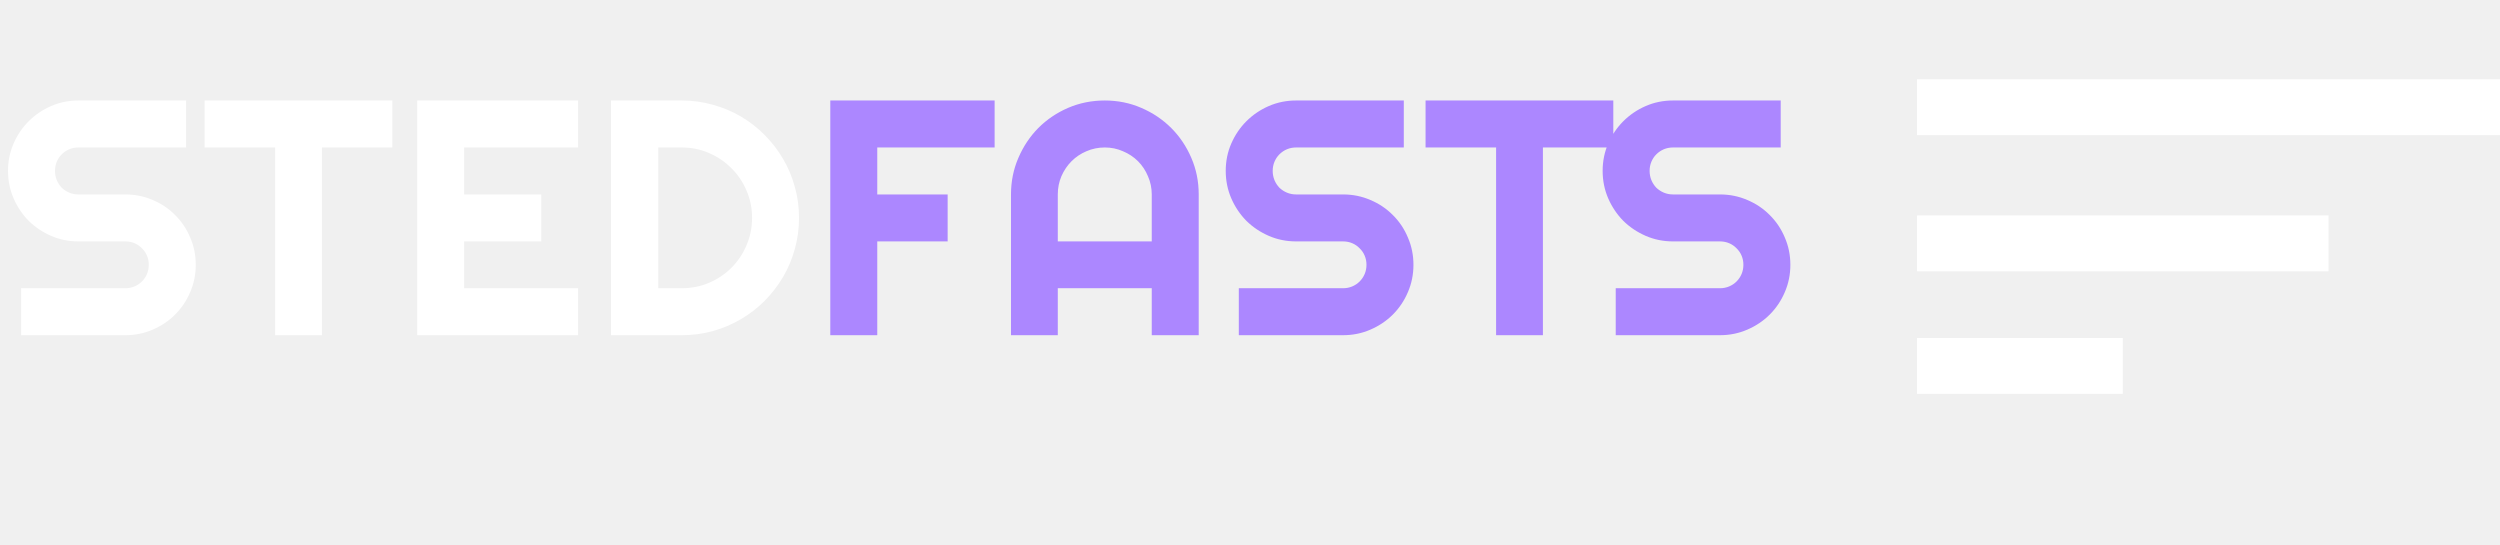
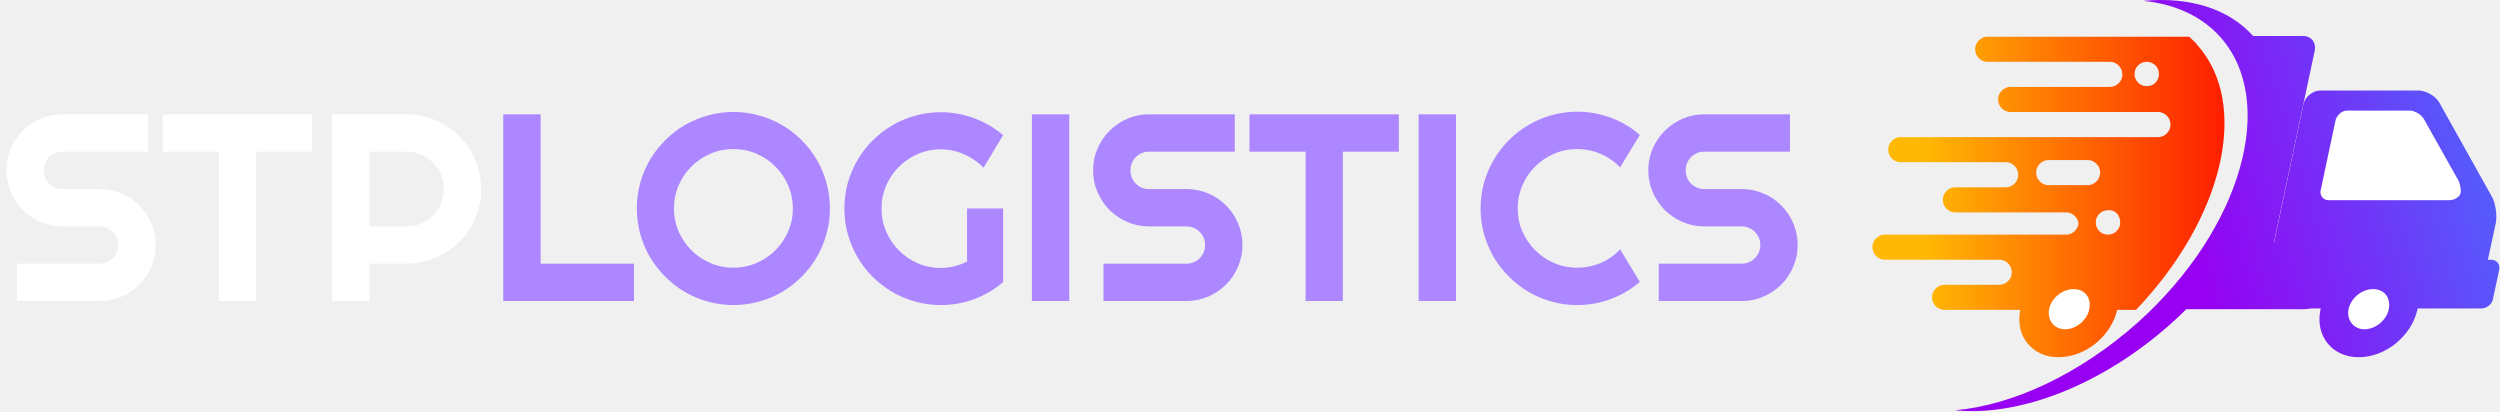
- <svg xmlns="http://www.w3.org/2000/svg" width="179" height="39" viewBox="0 0 179 39" fill="none">
-   <path d="M0.574 12.234C0.574 11.539 0.707 10.887 0.973 10.277C1.238 9.668 1.598 9.137 2.051 8.684C2.512 8.223 3.047 7.859 3.656 7.594C4.266 7.328 4.918 7.195 5.613 7.195H13.324V10.559H5.613C5.379 10.559 5.16 10.602 4.957 10.688C4.754 10.773 4.574 10.895 4.418 11.051C4.27 11.199 4.152 11.375 4.066 11.578C3.98 11.781 3.938 12 3.938 12.234C3.938 12.469 3.98 12.691 4.066 12.902C4.152 13.105 4.27 13.285 4.418 13.441C4.574 13.59 4.754 13.707 4.957 13.793C5.16 13.879 5.379 13.922 5.613 13.922H8.977C9.672 13.922 10.324 14.055 10.934 14.32C11.551 14.578 12.086 14.938 12.539 15.398C13 15.852 13.359 16.387 13.617 17.004C13.883 17.613 14.016 18.266 14.016 18.961C14.016 19.656 13.883 20.309 13.617 20.918C13.359 21.527 13 22.062 12.539 22.523C12.086 22.977 11.551 23.336 10.934 23.602C10.324 23.867 9.672 24 8.977 24H1.512V20.637H8.977C9.211 20.637 9.43 20.594 9.633 20.508C9.836 20.422 10.012 20.305 10.16 20.156C10.316 20 10.438 19.82 10.523 19.617C10.609 19.414 10.652 19.195 10.652 18.961C10.652 18.727 10.609 18.508 10.523 18.305C10.438 18.102 10.316 17.926 10.16 17.777C10.012 17.621 9.836 17.5 9.633 17.414C9.43 17.328 9.211 17.285 8.977 17.285H5.613C4.918 17.285 4.266 17.152 3.656 16.887C3.047 16.621 2.512 16.262 2.051 15.809C1.598 15.348 1.238 14.812 0.973 14.203C0.707 13.586 0.574 12.93 0.574 12.234ZM23.051 24H19.699V10.559H14.648V7.195H28.09V10.559H23.051V24ZM41.391 24H29.871V7.195H41.391V10.559H33.234V13.922H38.754V17.285H33.234V20.637H41.391V24ZM57.211 15.598C57.211 16.371 57.109 17.117 56.906 17.836C56.711 18.547 56.43 19.215 56.062 19.84C55.695 20.457 55.258 21.023 54.75 21.539C54.242 22.047 53.676 22.484 53.051 22.852C52.426 23.219 51.754 23.504 51.035 23.707C50.324 23.902 49.582 24 48.809 24H43.746V7.195H48.809C49.582 7.195 50.324 7.297 51.035 7.5C51.754 7.695 52.426 7.977 53.051 8.344C53.676 8.711 54.242 9.152 54.75 9.668C55.258 10.176 55.695 10.742 56.062 11.367C56.43 11.984 56.711 12.652 56.906 13.371C57.109 14.082 57.211 14.824 57.211 15.598ZM53.848 15.598C53.848 14.902 53.715 14.25 53.449 13.641C53.191 13.031 52.832 12.5 52.371 12.047C51.918 11.586 51.383 11.223 50.766 10.957C50.156 10.691 49.504 10.559 48.809 10.559H47.133V20.637H48.809C49.504 20.637 50.156 20.508 50.766 20.25C51.383 19.984 51.918 19.625 52.371 19.172C52.832 18.711 53.191 18.176 53.449 17.566C53.715 16.949 53.848 16.293 53.848 15.598Z" fill="white" />
-   <path d="M62.812 24H59.449V7.195H71.215V10.559H62.812V13.922H67.852V17.285H62.812V24ZM82.465 17.285V13.922C82.465 13.461 82.375 13.027 82.195 12.621C82.023 12.207 81.785 11.848 81.481 11.543C81.176 11.238 80.816 11 80.402 10.828C79.996 10.648 79.562 10.559 79.102 10.559C78.641 10.559 78.203 10.648 77.789 10.828C77.383 11 77.027 11.238 76.723 11.543C76.418 11.848 76.176 12.207 75.996 12.621C75.824 13.027 75.738 13.461 75.738 13.922V17.285H82.465ZM85.828 24H82.465V20.637H75.738V24H72.387V13.922C72.387 12.992 72.562 12.121 72.914 11.309C73.266 10.488 73.742 9.773 74.344 9.164C74.953 8.555 75.664 8.074 76.477 7.723C77.297 7.371 78.172 7.195 79.102 7.195C80.031 7.195 80.902 7.371 81.715 7.723C82.535 8.074 83.25 8.555 83.859 9.164C84.469 9.773 84.949 10.488 85.301 11.309C85.652 12.121 85.828 12.992 85.828 13.922V24ZM87.762 12.234C87.762 11.539 87.894 10.887 88.16 10.277C88.426 9.668 88.785 9.137 89.238 8.684C89.699 8.223 90.234 7.859 90.844 7.594C91.453 7.328 92.106 7.195 92.801 7.195H100.512V10.559H92.801C92.566 10.559 92.348 10.602 92.144 10.688C91.941 10.773 91.762 10.895 91.606 11.051C91.457 11.199 91.34 11.375 91.254 11.578C91.168 11.781 91.125 12 91.125 12.234C91.125 12.469 91.168 12.691 91.254 12.902C91.34 13.105 91.457 13.285 91.606 13.441C91.762 13.59 91.941 13.707 92.144 13.793C92.348 13.879 92.566 13.922 92.801 13.922H96.164C96.859 13.922 97.512 14.055 98.121 14.32C98.738 14.578 99.273 14.938 99.727 15.398C100.188 15.852 100.547 16.387 100.805 17.004C101.07 17.613 101.203 18.266 101.203 18.961C101.203 19.656 101.07 20.309 100.805 20.918C100.547 21.527 100.188 22.062 99.727 22.523C99.273 22.977 98.738 23.336 98.121 23.602C97.512 23.867 96.859 24 96.164 24H88.699V20.637H96.164C96.398 20.637 96.617 20.594 96.82 20.508C97.023 20.422 97.199 20.305 97.348 20.156C97.504 20 97.625 19.82 97.711 19.617C97.797 19.414 97.84 19.195 97.84 18.961C97.84 18.727 97.797 18.508 97.711 18.305C97.625 18.102 97.504 17.926 97.348 17.777C97.199 17.621 97.023 17.5 96.82 17.414C96.617 17.328 96.398 17.285 96.164 17.285H92.801C92.106 17.285 91.453 17.152 90.844 16.887C90.234 16.621 89.699 16.262 89.238 15.809C88.785 15.348 88.426 14.812 88.16 14.203C87.894 13.586 87.762 12.93 87.762 12.234ZM110.473 24H107.121V10.559H102.07V7.195H115.512V10.559H110.473V24ZM114.749 12.234C114.749 11.539 114.881 10.887 115.147 10.277C115.413 9.668 115.772 9.137 116.225 8.684C116.686 8.223 117.221 7.859 117.831 7.594C118.44 7.328 119.092 7.195 119.788 7.195H127.499V10.559H119.788C119.553 10.559 119.335 10.602 119.131 10.688C118.928 10.773 118.749 10.895 118.592 11.051C118.444 11.199 118.327 11.375 118.241 11.578C118.155 11.781 118.112 12 118.112 12.234C118.112 12.469 118.155 12.691 118.241 12.902C118.327 13.105 118.444 13.285 118.592 13.441C118.749 13.59 118.928 13.707 119.131 13.793C119.335 13.879 119.553 13.922 119.788 13.922H123.151C123.846 13.922 124.499 14.055 125.108 14.32C125.725 14.578 126.26 14.938 126.713 15.398C127.174 15.852 127.534 16.387 127.792 17.004C128.057 17.613 128.19 18.266 128.19 18.961C128.19 19.656 128.057 20.309 127.792 20.918C127.534 21.527 127.174 22.062 126.713 22.523C126.26 22.977 125.725 23.336 125.108 23.602C124.499 23.867 123.846 24 123.151 24H115.686V20.637H123.151C123.385 20.637 123.604 20.594 123.807 20.508C124.01 20.422 124.186 20.305 124.335 20.156C124.491 20 124.612 19.82 124.698 19.617C124.784 19.414 124.827 19.195 124.827 18.961C124.827 18.727 124.784 18.508 124.698 18.305C124.612 18.102 124.491 17.926 124.335 17.777C124.186 17.621 124.01 17.5 123.807 17.414C123.604 17.328 123.385 17.285 123.151 17.285H119.788C119.092 17.285 118.44 17.152 117.831 16.887C117.221 16.621 116.686 16.262 116.225 15.809C115.772 15.348 115.413 14.812 115.147 14.203C114.881 13.586 114.749 12.93 114.749 12.234Z" fill="#AC87FF" />
-   <line x1="137.258" y1="7.675" x2="179" y2="7.675" stroke="white" stroke-width="4" />
-   <line x1="137.258" y1="17.425" x2="166.723" y2="17.425" stroke="white" stroke-width="4" />
-   <line x1="137.258" y1="26.2" x2="151.99" y2="26.2" stroke="white" stroke-width="4" />
+ <svg xmlns="http://www.w3.org/2000/svg" width="225" height="37" viewBox="0 0 225 37" fill="none">
+   <path d="M0.574 15.326C0.574 14.631 0.707 13.979 0.973 13.369C1.238 12.76 1.598 12.229 2.051 11.776C2.512 11.315 3.047 10.951 3.656 10.686C4.266 10.42 4.918 10.287 5.613 10.287H13.324V13.651H5.613C5.379 13.651 5.16 13.694 4.957 13.78C4.754 13.866 4.574 13.987 4.418 14.143C4.27 14.291 4.152 14.467 4.066 14.67C3.98 14.873 3.938 15.092 3.938 15.326C3.938 15.561 3.98 15.784 4.066 15.994C4.152 16.198 4.27 16.377 4.418 16.534C4.574 16.682 4.754 16.799 4.957 16.885C5.16 16.971 5.379 17.014 5.613 17.014H8.977C9.672 17.014 10.324 17.147 10.934 17.412C11.551 17.67 12.086 18.03 12.539 18.491C13 18.944 13.359 19.479 13.617 20.096C13.883 20.705 14.016 21.358 14.016 22.053C14.016 22.748 13.883 23.401 13.617 24.01C13.359 24.619 13 25.155 12.539 25.616C12.086 26.069 11.551 26.428 10.934 26.694C10.324 26.959 9.672 27.092 8.977 27.092H1.512V23.729H8.977C9.211 23.729 9.43 23.686 9.633 23.6C9.836 23.514 10.012 23.397 10.16 23.248C10.316 23.092 10.438 22.912 10.523 22.709C10.609 22.506 10.652 22.287 10.652 22.053C10.652 21.819 10.609 21.6 10.523 21.397C10.438 21.194 10.316 21.018 10.16 20.869C10.012 20.713 9.836 20.592 9.633 20.506C9.43 20.42 9.211 20.377 8.977 20.377H5.613C4.918 20.377 4.266 20.244 3.656 19.979C3.047 19.713 2.512 19.354 2.051 18.901C1.598 18.44 1.238 17.905 0.973 17.295C0.707 16.678 0.574 16.022 0.574 15.326ZM23.051 27.092H19.699V13.651H14.648V10.287H28.09V13.651H23.051V27.092ZM33.234 13.651V20.377H36.598C37.059 20.377 37.492 20.291 37.898 20.119C38.305 19.94 38.66 19.698 38.965 19.393C39.27 19.088 39.508 18.733 39.68 18.326C39.859 17.912 39.949 17.475 39.949 17.014C39.949 16.553 39.859 16.119 39.68 15.713C39.508 15.299 39.27 14.94 38.965 14.635C38.66 14.33 38.305 14.092 37.898 13.92C37.492 13.741 37.059 13.651 36.598 13.651H33.234ZM33.234 27.092H29.871V10.287H36.598C37.215 10.287 37.809 10.369 38.379 10.534C38.949 10.69 39.48 10.916 39.973 11.213C40.473 11.502 40.926 11.854 41.332 12.268C41.746 12.674 42.098 13.127 42.387 13.627C42.684 14.127 42.91 14.662 43.066 15.233C43.23 15.803 43.312 16.397 43.312 17.014C43.312 17.936 43.137 18.807 42.785 19.627C42.434 20.44 41.953 21.151 41.344 21.76C40.734 22.369 40.02 22.85 39.199 23.201C38.387 23.553 37.52 23.729 36.598 23.729H33.234V27.092Z" fill="white" />
+   <path d="M57.059 27.092H45.293V10.287H48.656V23.729H57.059V27.092ZM74.695 18.76C74.695 19.557 74.59 20.326 74.379 21.069C74.176 21.803 73.887 22.494 73.512 23.143C73.137 23.784 72.684 24.369 72.152 24.901C71.621 25.432 71.035 25.889 70.394 26.272C69.754 26.647 69.062 26.936 68.32 27.139C67.578 27.35 66.809 27.455 66.012 27.455C65.215 27.455 64.445 27.35 63.703 27.139C62.969 26.936 62.277 26.647 61.629 26.272C60.988 25.889 60.402 25.432 59.871 24.901C59.34 24.369 58.883 23.784 58.5 23.143C58.125 22.494 57.832 21.803 57.621 21.069C57.418 20.326 57.316 19.557 57.316 18.76C57.316 17.963 57.418 17.194 57.621 16.451C57.832 15.709 58.125 15.018 58.5 14.377C58.883 13.737 59.34 13.151 59.871 12.619C60.402 12.088 60.988 11.635 61.629 11.26C62.277 10.885 62.969 10.596 63.703 10.393C64.445 10.182 65.215 10.076 66.012 10.076C66.809 10.076 67.578 10.182 68.32 10.393C69.062 10.596 69.754 10.885 70.394 11.26C71.035 11.635 71.621 12.088 72.152 12.619C72.684 13.151 73.137 13.737 73.512 14.377C73.887 15.018 74.176 15.709 74.379 16.451C74.59 17.194 74.695 17.963 74.695 18.76ZM71.356 18.76C71.356 18.026 71.215 17.334 70.934 16.686C70.652 16.03 70.269 15.463 69.785 14.987C69.309 14.502 68.742 14.119 68.086 13.838C67.438 13.557 66.746 13.416 66.012 13.416C65.269 13.416 64.574 13.557 63.926 13.838C63.277 14.119 62.711 14.502 62.227 14.987C61.742 15.463 61.359 16.03 61.078 16.686C60.797 17.334 60.656 18.026 60.656 18.76C60.656 19.494 60.797 20.186 61.078 20.834C61.359 21.475 61.742 22.037 62.227 22.522C62.711 23.006 63.277 23.389 63.926 23.67C64.574 23.951 65.269 24.092 66.012 24.092C66.746 24.092 67.438 23.951 68.086 23.67C68.742 23.389 69.309 23.006 69.785 22.522C70.269 22.037 70.652 21.475 70.934 20.834C71.215 20.186 71.356 19.494 71.356 18.76ZM90.281 25.393C89.5 26.057 88.629 26.569 87.668 26.928C86.707 27.28 85.707 27.455 84.668 27.455C83.871 27.455 83.102 27.35 82.359 27.139C81.625 26.936 80.938 26.647 80.297 26.272C79.656 25.889 79.07 25.436 78.539 24.912C78.008 24.381 77.555 23.795 77.18 23.155C76.805 22.506 76.512 21.811 76.301 21.069C76.098 20.326 75.996 19.557 75.996 18.76C75.996 17.963 76.098 17.198 76.301 16.463C76.512 15.729 76.805 15.041 77.18 14.401C77.555 13.752 78.008 13.166 78.539 12.643C79.07 12.112 79.656 11.659 80.297 11.284C80.938 10.909 81.625 10.619 82.359 10.416C83.102 10.205 83.871 10.1 84.668 10.1C85.707 10.1 86.707 10.28 87.668 10.639C88.629 10.991 89.5 11.498 90.281 12.162L88.523 15.092C88.016 14.576 87.43 14.174 86.766 13.885C86.102 13.588 85.402 13.44 84.668 13.44C83.934 13.44 83.242 13.58 82.594 13.862C81.953 14.143 81.391 14.526 80.906 15.01C80.422 15.487 80.039 16.049 79.758 16.698C79.477 17.338 79.336 18.026 79.336 18.76C79.336 19.502 79.477 20.198 79.758 20.846C80.039 21.494 80.422 22.061 80.906 22.545C81.391 23.03 81.953 23.412 82.594 23.694C83.242 23.975 83.934 24.116 84.668 24.116C85.09 24.116 85.5 24.065 85.898 23.963C86.297 23.862 86.676 23.721 87.035 23.541V18.76H90.281V25.393ZM96.234 27.092H92.871V10.287H96.234V27.092ZM98.379 15.326C98.379 14.631 98.512 13.979 98.777 13.369C99.043 12.76 99.402 12.229 99.856 11.776C100.316 11.315 100.852 10.951 101.461 10.686C102.07 10.42 102.723 10.287 103.418 10.287H111.129V13.651H103.418C103.184 13.651 102.965 13.694 102.762 13.78C102.559 13.866 102.379 13.987 102.223 14.143C102.074 14.291 101.957 14.467 101.871 14.67C101.785 14.873 101.742 15.092 101.742 15.326C101.742 15.561 101.785 15.784 101.871 15.994C101.957 16.198 102.074 16.377 102.223 16.534C102.379 16.682 102.559 16.799 102.762 16.885C102.965 16.971 103.184 17.014 103.418 17.014H106.781C107.477 17.014 108.129 17.147 108.738 17.412C109.355 17.67 109.891 18.03 110.344 18.491C110.805 18.944 111.164 19.479 111.422 20.096C111.688 20.705 111.82 21.358 111.82 22.053C111.82 22.748 111.688 23.401 111.422 24.01C111.164 24.619 110.805 25.155 110.344 25.616C109.891 26.069 109.355 26.428 108.738 26.694C108.129 26.959 107.477 27.092 106.781 27.092H99.316V23.729H106.781C107.016 23.729 107.234 23.686 107.438 23.6C107.641 23.514 107.816 23.397 107.965 23.248C108.121 23.092 108.242 22.912 108.328 22.709C108.414 22.506 108.457 22.287 108.457 22.053C108.457 21.819 108.414 21.6 108.328 21.397C108.242 21.194 108.121 21.018 107.965 20.869C107.816 20.713 107.641 20.592 107.438 20.506C107.234 20.42 107.016 20.377 106.781 20.377H103.418C102.723 20.377 102.07 20.244 101.461 19.979C100.852 19.713 100.316 19.354 99.856 18.901C99.402 18.44 99.043 17.905 98.777 17.295C98.512 16.678 98.379 16.022 98.379 15.326ZM120.855 27.092H117.504V13.651H112.453V10.287H125.895V13.651H120.855V27.092ZM131.039 27.092H127.676V10.287H131.039V27.092ZM147.586 25.369C146.805 26.041 145.93 26.557 144.961 26.916C143.992 27.276 142.988 27.455 141.949 27.455C141.152 27.455 140.383 27.35 139.641 27.139C138.906 26.936 138.215 26.647 137.566 26.272C136.926 25.889 136.34 25.432 135.809 24.901C135.277 24.369 134.82 23.784 134.438 23.143C134.062 22.494 133.77 21.803 133.559 21.069C133.355 20.326 133.254 19.557 133.254 18.76C133.254 17.963 133.355 17.194 133.559 16.451C133.77 15.709 134.062 15.018 134.438 14.377C134.82 13.729 135.277 13.139 135.809 12.608C136.34 12.076 136.926 11.623 137.566 11.248C138.215 10.866 138.906 10.573 139.641 10.369C140.383 10.159 141.152 10.053 141.949 10.053C142.988 10.053 143.992 10.233 144.961 10.592C145.93 10.944 146.805 11.459 147.586 12.139L145.805 15.069C145.312 14.537 144.73 14.131 144.059 13.85C143.387 13.561 142.684 13.416 141.949 13.416C141.207 13.416 140.512 13.557 139.863 13.838C139.215 14.119 138.648 14.502 138.164 14.987C137.68 15.463 137.297 16.03 137.016 16.686C136.734 17.334 136.594 18.026 136.594 18.76C136.594 19.494 136.734 20.186 137.016 20.834C137.297 21.475 137.68 22.037 138.164 22.522C138.648 23.006 139.215 23.389 139.863 23.67C140.512 23.951 141.207 24.092 141.949 24.092C142.684 24.092 143.387 23.951 144.059 23.67C144.73 23.381 145.312 22.971 145.805 22.44L147.586 25.369ZM148.348 15.326C148.348 14.631 148.48 13.979 148.746 13.369C149.012 12.76 149.371 12.229 149.824 11.776C150.285 11.315 150.82 10.951 151.43 10.686C152.039 10.42 152.691 10.287 153.387 10.287H161.098V13.651H153.387C153.152 13.651 152.934 13.694 152.73 13.78C152.527 13.866 152.348 13.987 152.191 14.143C152.043 14.291 151.926 14.467 151.84 14.67C151.754 14.873 151.711 15.092 151.711 15.326C151.711 15.561 151.754 15.784 151.84 15.994C151.926 16.198 152.043 16.377 152.191 16.534C152.348 16.682 152.527 16.799 152.73 16.885C152.934 16.971 153.152 17.014 153.387 17.014H156.75C157.445 17.014 158.098 17.147 158.707 17.412C159.324 17.67 159.859 18.03 160.312 18.491C160.773 18.944 161.133 19.479 161.391 20.096C161.656 20.705 161.789 21.358 161.789 22.053C161.789 22.748 161.656 23.401 161.391 24.01C161.133 24.619 160.773 25.155 160.312 25.616C159.859 26.069 159.324 26.428 158.707 26.694C158.098 26.959 157.445 27.092 156.75 27.092H149.285V23.729H156.75C156.984 23.729 157.203 23.686 157.406 23.6C157.609 23.514 157.785 23.397 157.934 23.248C158.09 23.092 158.211 22.912 158.297 22.709C158.383 22.506 158.426 22.287 158.426 22.053C158.426 21.819 158.383 21.6 158.297 21.397C158.211 21.194 158.09 21.018 157.934 20.869C157.785 20.713 157.609 20.592 157.406 20.506C157.203 20.42 156.984 20.377 156.75 20.377H153.387C152.691 20.377 152.039 20.244 151.43 19.979C150.82 19.713 150.285 19.354 149.824 18.901C149.371 18.44 149.012 17.905 148.746 17.295C148.48 16.678 148.348 16.022 148.348 15.326Z" fill="#AC87FF" />
+   <path d="M179.96 23.374C180.542 23.374 181.059 23.89 181.059 24.471V24.536C181.059 25.117 180.542 25.633 179.96 25.633H176.341H174.983C174.402 25.633 173.885 26.149 173.885 26.73V26.794C173.885 27.375 174.402 27.891 174.983 27.891H177.181H192.24C200.06 19.696 202.581 9.436 197.734 4.015C197.54 3.757 197.281 3.563 197.023 3.305H192.757H188.621H178.861C178.28 3.305 177.763 3.822 177.763 4.402V4.467C177.763 5.048 178.28 5.564 178.861 5.564H186.876H189.913C190.495 5.564 191.012 6.08 191.012 6.661V6.725C191.012 7.306 190.495 7.822 189.913 7.822H186.423H180.93C180.348 7.822 179.831 8.339 179.831 8.919V8.984C179.831 9.565 180.348 10.081 180.93 10.081H185.971H194.244C194.825 10.081 195.342 10.597 195.342 11.178V11.243C195.342 11.823 194.825 12.34 194.244 12.34H185.454H171.041C170.459 12.34 169.942 12.856 169.942 13.437V13.501C169.942 14.082 170.459 14.598 171.041 14.598H179.12H180.542C181.123 14.598 181.64 15.114 181.64 15.695V15.76C181.64 16.34 181.123 16.857 180.542 16.857H179.12H175.953C175.371 16.857 174.854 17.373 174.854 17.954V18.018C174.854 18.599 175.371 19.115 175.953 19.115H184.032H185.971C186.552 19.115 187.07 19.631 187.07 20.212V20.019C187.07 20.599 186.552 21.116 185.971 21.116H183.515H169.619C169.037 21.116 168.52 21.632 168.52 22.213V22.277C168.52 22.858 169.037 23.374 169.619 23.374H169.748H176.858H179.96V23.374ZM193.209 7.758C192.563 7.758 192.111 7.242 192.111 6.661C192.111 6.016 192.628 5.564 193.209 5.564C193.856 5.564 194.308 6.08 194.308 6.661C194.308 7.242 193.856 7.758 193.209 7.758ZM190.818 20.019C190.818 20.664 190.301 21.116 189.719 21.116C189.073 21.116 188.621 20.599 188.621 20.019C188.621 19.373 189.138 18.922 189.719 18.922C190.366 18.857 190.818 19.373 190.818 20.019ZM184.355 16.663C183.773 16.663 183.256 16.147 183.256 15.566V15.502C183.256 14.921 183.773 14.405 184.355 14.405H187.91C188.491 14.405 189.008 14.921 189.008 15.502V15.566C189.008 16.147 188.491 16.663 187.91 16.663H184.355Z" fill="url(#paint0_linear)" />
+   <path d="M208.656 21.826H204.649L208.333 4.531C208.462 3.822 208.01 3.241 207.299 3.241H200.125C200.384 3.434 200.577 3.693 200.836 3.951C205.683 9.371 203.163 19.631 195.342 27.827H207.428C208.139 27.827 208.85 27.246 208.979 26.536L209.69 23.116C209.82 22.406 209.367 21.826 208.656 21.826Z" fill="url(#paint1_linear)" />
+   <path d="M224.168 23.374H223.909L224.62 20.083C224.749 19.373 224.62 18.276 224.232 17.631L219.579 9.307C219.256 8.661 218.351 8.145 217.64 8.145H208.85C208.139 8.145 207.428 8.726 207.299 9.436L203.68 26.472C203.55 27.182 204.003 27.762 204.714 27.762H221.712C221.776 27.762 221.776 27.762 221.841 27.762C221.906 27.762 221.906 27.762 221.97 27.762H223.328C223.78 27.762 224.297 27.375 224.362 26.923L224.943 24.213C225.008 23.762 224.685 23.374 224.168 23.374Z" fill="url(#paint2_linear)" />
+   <path d="M221.453 17.373C221.389 17.696 220.936 18.018 220.419 18.018H209.561C209.109 18.018 208.786 17.631 208.85 17.179L210.207 10.791C210.337 10.339 210.789 9.952 211.242 9.952H216.864C217.317 9.952 217.899 10.275 218.157 10.726L221.13 16.018C221.389 16.405 221.518 17.05 221.453 17.373Z" fill="white" />
+   <path d="M217.575 27.827C217.058 30.214 214.732 32.15 212.276 32.15C209.884 32.15 208.333 30.214 208.85 27.827C209.367 25.439 211.694 23.503 214.15 23.503C216.541 23.503 218.028 25.439 217.575 27.827Z" fill="url(#paint3_linear)" />
+   <path d="M214.99 27.827C214.796 28.795 213.827 29.634 212.793 29.634C211.823 29.634 211.177 28.795 211.371 27.827C211.565 26.859 212.534 26.02 213.568 26.02C214.602 26.02 215.184 26.794 214.99 27.827Z" fill="white" />
+   <path d="M190.56 27.827C190.043 30.214 187.716 32.15 185.26 32.15C182.868 32.15 181.317 30.214 181.834 27.827C182.351 25.439 184.678 23.503 187.134 23.503C189.525 23.503 191.077 25.439 190.56 27.827Z" fill="url(#paint4_linear)" />
+   <path d="M188.039 27.827C187.845 28.795 186.876 29.634 185.842 29.634C184.872 29.634 184.226 28.795 184.42 27.827C184.614 26.859 185.583 26.02 186.617 26.02C187.651 26.02 188.233 26.794 188.039 27.827Z" fill="white" />
+   <path d="M195.472 29.053C189.202 34.667 181.77 37.506 175.953 36.926C181.123 36.474 187.134 33.699 192.369 29.053C201.741 20.664 205.037 9.113 199.802 3.305C198.121 1.434 195.665 0.337 192.886 0.079C196.958 -0.308 200.577 0.724 202.84 3.305C208.204 9.113 204.843 20.599 195.472 29.053Z" fill="url(#paint5_linear)" />
+   <defs>
+     <linearGradient id="paint0_linear" x1="209.561" y1="15.542" x2="167.334" y2="15.542" gradientUnits="userSpaceOnUse">
+       <stop offset="0.124" stop-color="#FE0600" />
+       <stop offset="0.862" stop-color="#FFB904" />
+     </linearGradient>
+     <linearGradient id="paint1_linear" x1="195.593" y1="17.995" x2="230.828" y2="7.519" gradientUnits="userSpaceOnUse">
+       <stop stop-color="#9700F2" />
+       <stop offset="1" stop-color="#3F7AFF" />
+     </linearGradient>
+     <linearGradient id="paint2_linear" x1="197.251" y1="23.571" x2="232.486" y2="13.094" gradientUnits="userSpaceOnUse">
+       <stop stop-color="#9700F2" />
+       <stop offset="1" stop-color="#3F7AFF" />
+     </linearGradient>
+     <linearGradient id="paint3_linear" x1="199.701" y1="31.812" x2="234.936" y2="21.336" gradientUnits="userSpaceOnUse">
+       <stop stop-color="#9700F2" />
+       <stop offset="1" stop-color="#3F7AFF" />
+     </linearGradient>
+     <linearGradient id="paint4_linear" x1="209.561" y1="27.812" x2="167.334" y2="27.812" gradientUnits="userSpaceOnUse">
+       <stop offset="0.124" stop-color="#FE0600" />
+       <stop offset="0.862" stop-color="#FFB904" />
+     </linearGradient>
+     <linearGradient id="paint5_linear" x1="195.015" y1="16.051" x2="230.25" y2="5.574" gradientUnits="userSpaceOnUse">
+       <stop stop-color="#9700F2" />
+       <stop offset="1" stop-color="#3F7AFF" />
+     </linearGradient>
+   </defs>
</svg>
